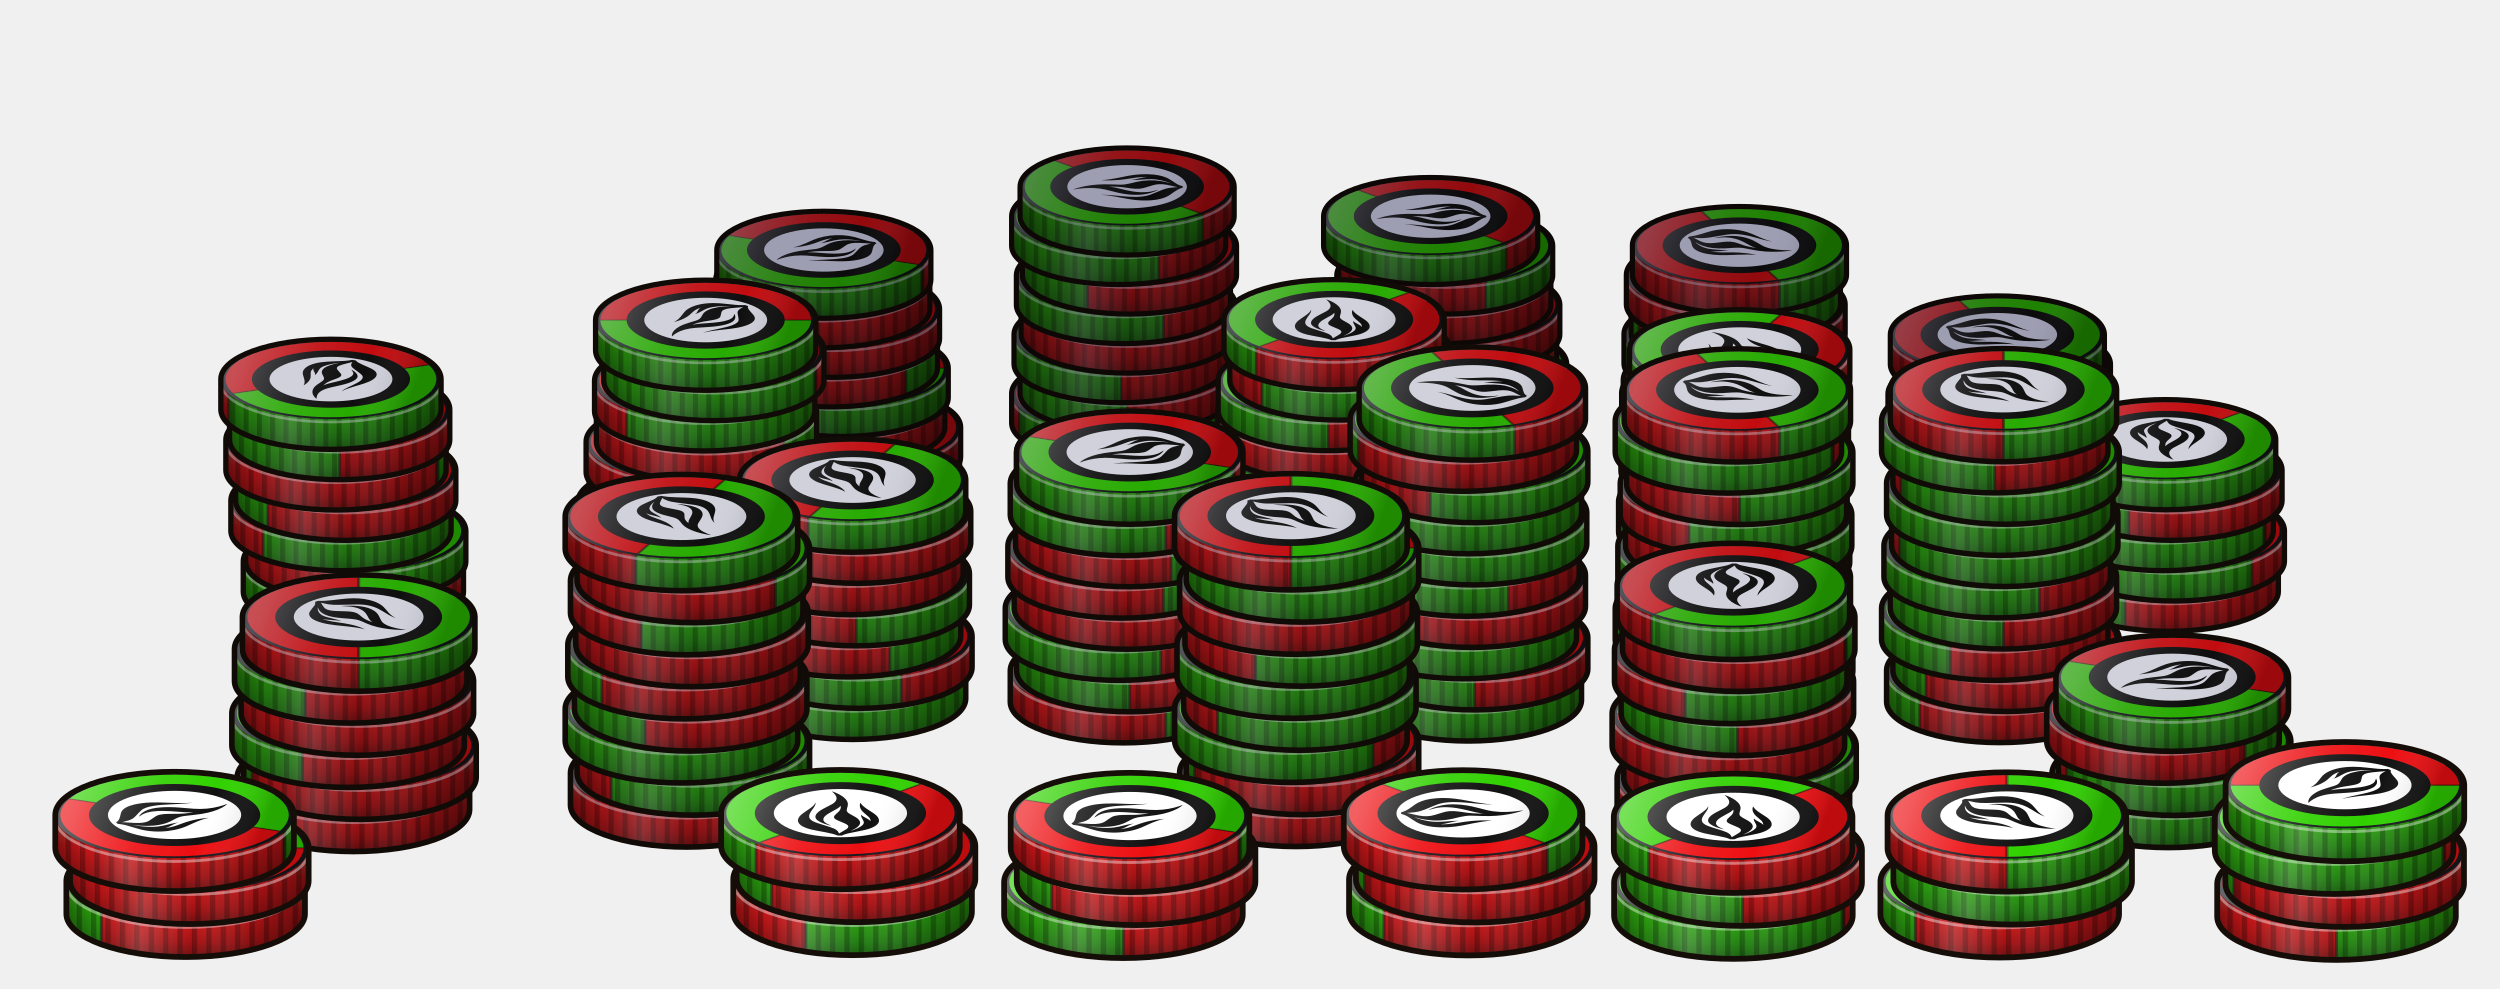
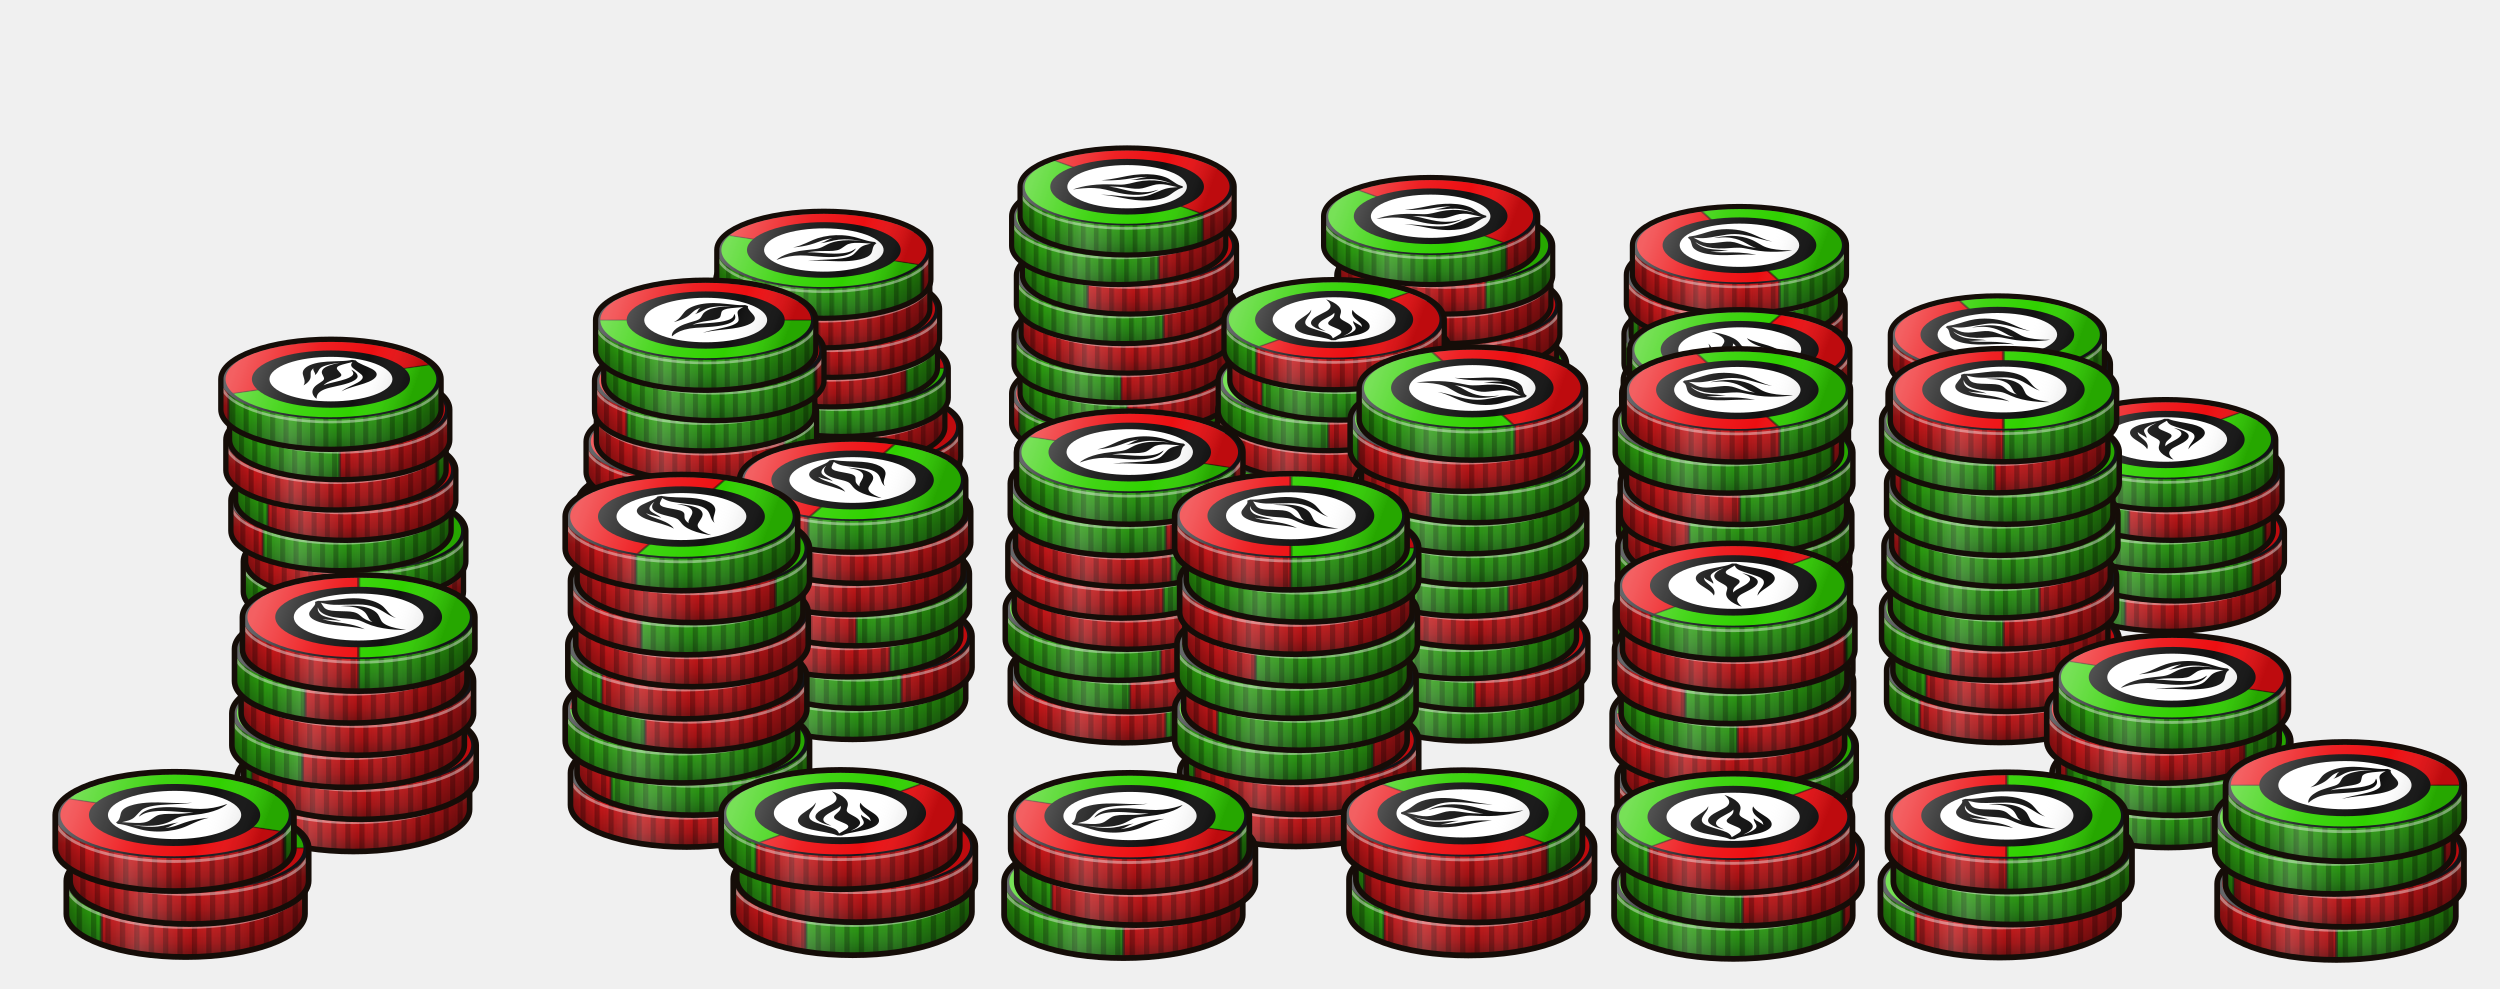
<svg xmlns="http://www.w3.org/2000/svg" xmlns:xlink="http://www.w3.org/1999/xlink" viewBox="0 0 948 375" width="948" height="375">
  <defs>
    <linearGradient id="wr" x1="0" y1="24" x2="0" y2="61" gradientUnits="userSpaceOnUse">
      <stop offset="0" stop-color="#ff6152" />
      <stop offset="0.35" stop-color="#e30f12" />
      <stop offset="0.78" stop-color="#9c0608" />
      <stop offset="1" stop-color="#5e0304" />
    </linearGradient>
    <linearGradient id="wg" x1="0" y1="24" x2="0" y2="61" gradientUnits="userSpaceOnUse">
      <stop offset="0" stop-color="#63e52c" />
      <stop offset="0.35" stop-color="#28b303" />
      <stop offset="0.78" stop-color="#1a7a09" />
      <stop offset="1" stop-color="#0f5205" />
    </linearGradient>
    <linearGradient id="curve" x1="2" y1="0" x2="118" y2="0" gradientUnits="userSpaceOnUse">
      <stop offset="0" stop-color="#000000" stop-opacity="0.45" />
      <stop offset="0.13" stop-color="#000000" stop-opacity="0.10" />
      <stop offset="0.30" stop-color="#ffffff" stop-opacity="0.18" />
      <stop offset="0.52" stop-color="#ffffff" stop-opacity="0" />
      <stop offset="0.78" stop-color="#000000" stop-opacity="0.18" />
      <stop offset="1" stop-color="#000000" stop-opacity="0.52" />
    </linearGradient>
    <linearGradient id="gloss" x1="14" y1="6" x2="100" y2="38" gradientUnits="userSpaceOnUse">
      <stop offset="0" stop-color="#ffffff" stop-opacity="0.34" />
      <stop offset="0.4" stop-color="#ffffff" stop-opacity="0.08" />
      <stop offset="0.7" stop-color="#ffffff" stop-opacity="0" />
      <stop offset="1" stop-color="#000000" stop-opacity="0.20" />
    </linearGradient>
    <pattern id="mill" width="7" height="8" patternUnits="userSpaceOnUse">
      <rect x="0" y="0" width="7" height="8" fill="#ffffff" fill-opacity="0.05" />
      <rect x="0" y="0" width="2.6" height="8" fill="#000000" fill-opacity="0.26" />
    </pattern>
    <clipPath id="wallc">
      <path d="M2,23 l0,16 a58,21 0 0 0 116,0 l0,-16 a58,21 0 0 0 -116,0 z" />
    </clipPath>
    <clipPath id="facec">
      <ellipse cx="60" cy="23" rx="58" ry="21" />
    </clipPath>
    <clipPath id="fclip">
      <circle cx="0" cy="0" r="31.5" />
    </clipPath>
    <g id="logoart">
      <path d="M 21.816,98.184 A 54,54 0 0 1 98.184,21.816 Z" fill="#30d100" />
      <path d="M 21.816,98.184 A 54,54 0 0 0 98.184,21.816 Z" fill="#ed0e11" />
      <line x1="21.8" y1="98.2" x2="98.2" y2="21.8" stroke="#0a0a0c" stroke-opacity="0.45" stroke-width="1.6" />
      <circle cx="60" cy="60" r="40.5" fill="#111111" />
      <circle cx="60" cy="60" r="31.5" fill="#ffffff" />
      <g transform="matrix(1.26,0,0,1.26,59.71459,49.63493)">
        <g clip-path="url(#fclip)">
          <g transform="matrix(0.13,0,0,0.13,-56.16,-32.76)">
            <path fill="#111111" d="m 431.48,504.54 c -5.24,-10.41 -12.36,-18.75 -21.62,-24.98 -6.91,-4.65 -14.21,-8.76 -21.56,-12.69 -12.95,-6.93 -26.54,-12.66 -38.78,-20.91 -19.24,-12.96 -31.77,-30.57 -36.56,-53.37 -3.66,-17.46 -2.13,-34.69 2.89,-51.71 4.01,-13.6 10.35,-26.15 16.95,-38.6 7.71,-14.54 15.86,-28.87 21.81,-44.28 3.39,-8.77 5.94,-17.76 7.2,-27.11 0,3.69 0.24,7.4 -0.04,11.07 -1.48,19.17 -7.44,37.4 -11.94,55.94 -3.57,14.72 -6.92,29.46 -6.53,44.78 0.46,18.05 6.14,34.08 19.02,46.86 9.15,9.09 19.11,17.38 28.83,25.89 8.46,7.41 17.32,14.37 24.28,23.36 7.48,9.66 11.24,20.77 13.22,32.63 0.32,1.93 0.63,3.86 1.02,6.22 4.22,-6.71 8.24,-12.99 12.15,-19.34 2.97,-4.81 5.94,-9.63 8.66,-14.58 8.98,-16.34 8,-31.83 -4.22,-46.28 -6.7,-7.92 -13.41,-15.82 -20.01,-23.82 -4.83,-5.86 -9.23,-12.01 -10.54,-19.77 -1.49,-8.9 0.02,-17.43 3.25,-25.74 3.45,-8.89 7.2,-17.67 10.28,-26.69 3.52,-10.29 5.13,-21.02 5.5,-31.89 0.14,-4.19 -0.28,-8.39 -0.74,-12.61 -3.91,16.79 -14.43,29.92 -23.51,43.8 -7.15,10.93 -14.4,21.79 -19.47,33.9 -3.78,9.03 -6.23,18.4 -6.71,28.2 -0.59,11.95 2.26,23.17 8.54,33.28 3.76,6.07 8.44,11.56 12.72,17.31 0.36,0.49 0.75,0.96 1.13,1.44 l -0.39,0.49 c -2.78,-2 -5.65,-3.89 -8.33,-6.02 -12.9,-10.23 -23.86,-22.09 -30.76,-37.27 -5.35,-11.77 -6.76,-24.15 -5.31,-36.9 2.41,-21.24 11.63,-39.66 23.7,-56.9 7.63,-10.9 15.43,-21.7 22.75,-32.81 7.31,-11.11 11.78,-23.44 13.48,-36.65 1.58,-12.32 0.38,-24.49 -2.45,-36.55 -2.43,-10.38 -6,-20.36 -10.24,-30.13 l 0.47,-0.43 c 3.18,3.14 6.6,6.08 9.51,9.45 16.8,19.42 27.96,41.68 33.29,66.83 3.12,14.73 3.44,29.56 1.84,44.51 -1.06,9.89 -2.25,19.82 -2.49,29.75 -0.27,11.05 3.86,21.06 9.7,30.3 5.19,8.22 10.8,16.18 15.83,24.48 7.27,12.01 11.77,25.09 13,39.09 1.06,12.19 -1.32,23.97 -5.7,35.33 -4.68,12.14 -11.42,23.07 -19.75,33.04 -0.28,0.34 -0.5,0.73 -0.98,1.42 0.58,-0.2 0.81,-0.21 0.94,-0.33 13.86,-12.66 25.56,-26.91 32.56,-44.59 4.2,-10.61 4.64,-21.64 2.92,-32.71 -1.55,-9.97 -3.84,-19.83 -5.69,-29.75 -1.3,-6.98 -1.62,-14.03 -0.96,-21.16 2.41,11.44 9.46,20.38 15.71,29.77 4.45,6.69 8.7,13.49 10.95,21.34 l 0.78,-0.11 c -0.52,-5.46 -0.86,-10.95 -1.6,-16.38 -1.57,-11.65 -6.36,-22.27 -10.97,-32.92 -5.36,-12.4 -10.87,-24.73 -14.2,-37.9 -4.6,-18.21 -6.04,-36.6 -3.4,-55.24 0.17,-1.22 0.27,-2.44 0.62,-3.65 3.31,18.57 10.98,35.38 19.91,51.69 5.97,10.9 12.18,21.66 18.06,32.61 7.08,13.2 12.26,27.14 14.41,42.02 4.35,30.04 -2.87,56.63 -24.51,78.55 -9.21,9.33 -20.5,15.79 -31.95,21.98 -9.44,5.1 -18.91,10.16 -28.11,15.67 -11.91,7.14 -21.38,16.78 -27.83,29.82 z" />
          </g>
        </g>
      </g>
    </g>
-     <filter id="dim1" color-interpolation-filters="sRGB">
-       <feComponentTransfer>
-         <feFuncR type="linear" slope="0.82" />
-         <feFuncG type="linear" slope="0.82" />
-         <feFuncB type="linear" slope="0.86" />
-       </feComponentTransfer>
-     </filter>
-     <filter id="dim2" color-interpolation-filters="sRGB">
-       <feComponentTransfer>
-         <feFuncR type="linear" slope="0.62" />
-         <feFuncG type="linear" slope="0.62" />
-         <feFuncB type="linear" slope="0.7" />
-       </feComponentTransfer>
-     </filter>
    <filter id="soft" x="-40%" y="-40%" width="180%" height="180%">
      <feGaussianBlur stdDeviation="3" />
    </filter>
    <g id="c0">
      <path d="M2,23 a58,21 0 0 1 116,0 l0,16 a58,21 0 0 1 -116,0 z" fill="url(#wr)" />
      <g clip-path="url(#wallc)">
        <rect x="2.0" y="23" width="17.0" height="38" fill="url(#wg)" />
        <line x1="19.0" y1="23" x2="19.0" y2="60.8" stroke="#0a0a0c" stroke-opacity="0.5" stroke-width="1.5" />
        <rect x="2" y="23" width="116" height="38" fill="url(#mill)" />
        <path d="M2,23 l0,16 a58,21 0 0 0 116,0 l0,-16 a58,21 0 0 0 -116,0 z" fill="url(#curve)" />
        <path d="M2,24.6 a58,21 0 0 0 116,0" fill="none" stroke="#ffffff" stroke-opacity="0.4" stroke-width="1.4" />
      </g>
      <ellipse cx="60" cy="23" rx="58" ry="21" fill="#16181d" />
      <g transform="translate(60,23) scale(1.02778,0.37216) translate(-60,-60)">
        <use href="#logoart" xlink:href="#logoart" transform="rotate(0 60 60)" />
      </g>
      <g clip-path="url(#facec)">
        <rect x="2" y="2" width="116" height="42" fill="url(#gloss)" />
      </g>
      <path d="M10.9,12.9 A56.7,20.2 0 0 1 109.1,12.9" fill="none" stroke="#ffffff" stroke-opacity="0.28" stroke-width="1.2" />
      <path d="M2,23 a58,21 0 0 1 116,0 l0,16 a58,21 0 0 1 -116,0 z" fill="none" stroke="#150d08" stroke-width="2.8" stroke-linejoin="round" />
    </g>
    <g id="c22">
      <path d="M2,23 a58,21 0 0 1 116,0 l0,16 a58,21 0 0 1 -116,0 z" fill="url(#wr)" />
      <g clip-path="url(#wallc)">
        <rect x="2.0" y="23" width="35.3" height="38" fill="url(#wg)" />
        <line x1="37.3" y1="23" x2="37.3" y2="60.8" stroke="#0a0a0c" stroke-opacity="0.5" stroke-width="1.5" />
        <rect x="2" y="23" width="116" height="38" fill="url(#mill)" />
        <path d="M2,23 l0,16 a58,21 0 0 0 116,0 l0,-16 a58,21 0 0 0 -116,0 z" fill="url(#curve)" />
        <path d="M2,24.6 a58,21 0 0 0 116,0" fill="none" stroke="#ffffff" stroke-opacity="0.4" stroke-width="1.4" />
      </g>
      <ellipse cx="60" cy="23" rx="58" ry="21" fill="#16181d" />
      <g transform="translate(60,23) scale(1.02778,0.37216) translate(-60,-60)">
        <use href="#logoart" xlink:href="#logoart" transform="rotate(-22 60 60)" />
      </g>
      <g clip-path="url(#facec)">
        <rect x="2" y="2" width="116" height="42" fill="url(#gloss)" />
      </g>
      <path d="M10.9,12.9 A56.7,20.2 0 0 1 109.1,12.9" fill="none" stroke="#ffffff" stroke-opacity="0.28" stroke-width="1.2" />
      <path d="M2,23 a58,21 0 0 1 116,0 l0,16 a58,21 0 0 1 -116,0 z" fill="none" stroke="#150d08" stroke-width="2.8" stroke-linejoin="round" />
    </g>
    <g id="c45">
      <path d="M2,23 a58,21 0 0 1 116,0 l0,16 a58,21 0 0 1 -116,0 z" fill="url(#wr)" />
      <g clip-path="url(#wallc)">
        <rect x="2.0" y="23" width="58.0" height="38" fill="url(#wg)" />
        <line x1="60.0" y1="23" x2="60.0" y2="60.8" stroke="#0a0a0c" stroke-opacity="0.5" stroke-width="1.5" />
        <rect x="2" y="23" width="116" height="38" fill="url(#mill)" />
        <path d="M2,23 l0,16 a58,21 0 0 0 116,0 l0,-16 a58,21 0 0 0 -116,0 z" fill="url(#curve)" />
        <path d="M2,24.6 a58,21 0 0 0 116,0" fill="none" stroke="#ffffff" stroke-opacity="0.4" stroke-width="1.4" />
      </g>
      <ellipse cx="60" cy="23" rx="58" ry="21" fill="#16181d" />
      <g transform="translate(60,23) scale(1.02778,0.37216) translate(-60,-60)">
        <use href="#logoart" xlink:href="#logoart" transform="rotate(-45 60 60)" />
      </g>
      <g clip-path="url(#facec)">
        <rect x="2" y="2" width="116" height="42" fill="url(#gloss)" />
      </g>
      <path d="M10.9,12.9 A56.7,20.2 0 0 1 109.1,12.9" fill="none" stroke="#ffffff" stroke-opacity="0.28" stroke-width="1.2" />
      <path d="M2,23 a58,21 0 0 1 116,0 l0,16 a58,21 0 0 1 -116,0 z" fill="none" stroke="#150d08" stroke-width="2.8" stroke-linejoin="round" />
    </g>
    <g id="c67">
      <path d="M2,23 a58,21 0 0 1 116,0 l0,16 a58,21 0 0 1 -116,0 z" fill="url(#wr)" />
      <g clip-path="url(#wallc)">
        <rect x="2.0" y="23" width="79.7" height="38" fill="url(#wg)" />
        <line x1="81.7" y1="23" x2="81.7" y2="60.8" stroke="#0a0a0c" stroke-opacity="0.5" stroke-width="1.5" />
        <rect x="2" y="23" width="116" height="38" fill="url(#mill)" />
        <path d="M2,23 l0,16 a58,21 0 0 0 116,0 l0,-16 a58,21 0 0 0 -116,0 z" fill="url(#curve)" />
        <path d="M2,24.6 a58,21 0 0 0 116,0" fill="none" stroke="#ffffff" stroke-opacity="0.4" stroke-width="1.4" />
      </g>
      <ellipse cx="60" cy="23" rx="58" ry="21" fill="#16181d" />
      <g transform="translate(60,23) scale(1.02778,0.37216) translate(-60,-60)">
        <use href="#logoart" xlink:href="#logoart" transform="rotate(-67 60 60)" />
      </g>
      <g clip-path="url(#facec)">
        <rect x="2" y="2" width="116" height="42" fill="url(#gloss)" />
      </g>
      <path d="M10.9,12.9 A56.7,20.2 0 0 1 109.1,12.9" fill="none" stroke="#ffffff" stroke-opacity="0.28" stroke-width="1.2" />
      <path d="M2,23 a58,21 0 0 1 116,0 l0,16 a58,21 0 0 1 -116,0 z" fill="none" stroke="#150d08" stroke-width="2.8" stroke-linejoin="round" />
    </g>
    <g id="c90">
      <path d="M2,23 a58,21 0 0 1 116,0 l0,16 a58,21 0 0 1 -116,0 z" fill="url(#wr)" />
      <g clip-path="url(#wallc)">
        <rect x="2.0" y="23" width="99.0" height="38" fill="url(#wg)" />
        <line x1="101.0" y1="23" x2="101.0" y2="60.8" stroke="#0a0a0c" stroke-opacity="0.5" stroke-width="1.5" />
        <rect x="2" y="23" width="116" height="38" fill="url(#mill)" />
        <path d="M2,23 l0,16 a58,21 0 0 0 116,0 l0,-16 a58,21 0 0 0 -116,0 z" fill="url(#curve)" />
        <path d="M2,24.6 a58,21 0 0 0 116,0" fill="none" stroke="#ffffff" stroke-opacity="0.4" stroke-width="1.4" />
      </g>
      <ellipse cx="60" cy="23" rx="58" ry="21" fill="#16181d" />
      <g transform="translate(60,23) scale(1.02778,0.37216) translate(-60,-60)">
        <use href="#logoart" xlink:href="#logoart" transform="rotate(-90 60 60)" />
      </g>
      <g clip-path="url(#facec)">
        <rect x="2" y="2" width="116" height="42" fill="url(#gloss)" />
      </g>
      <path d="M10.9,12.9 A56.7,20.2 0 0 1 109.1,12.9" fill="none" stroke="#ffffff" stroke-opacity="0.28" stroke-width="1.2" />
      <path d="M2,23 a58,21 0 0 1 116,0 l0,16 a58,21 0 0 1 -116,0 z" fill="none" stroke="#150d08" stroke-width="2.8" stroke-linejoin="round" />
    </g>
    <g id="c112">
      <path d="M2,23 a58,21 0 0 1 116,0 l0,16 a58,21 0 0 1 -116,0 z" fill="url(#wr)" />
      <g clip-path="url(#wallc)">
        <rect x="2.0" y="23" width="111.4" height="38" fill="url(#wg)" />
        <line x1="113.4" y1="23" x2="113.4" y2="60.8" stroke="#0a0a0c" stroke-opacity="0.5" stroke-width="1.5" />
        <rect x="2" y="23" width="116" height="38" fill="url(#mill)" />
        <path d="M2,23 l0,16 a58,21 0 0 0 116,0 l0,-16 a58,21 0 0 0 -116,0 z" fill="url(#curve)" />
        <path d="M2,24.6 a58,21 0 0 0 116,0" fill="none" stroke="#ffffff" stroke-opacity="0.4" stroke-width="1.4" />
      </g>
      <ellipse cx="60" cy="23" rx="58" ry="21" fill="#16181d" />
      <g transform="translate(60,23) scale(1.02778,0.37216) translate(-60,-60)">
        <use href="#logoart" xlink:href="#logoart" transform="rotate(-112 60 60)" />
      </g>
      <g clip-path="url(#facec)">
        <rect x="2" y="2" width="116" height="42" fill="url(#gloss)" />
      </g>
      <path d="M10.9,12.9 A56.7,20.2 0 0 1 109.1,12.9" fill="none" stroke="#ffffff" stroke-opacity="0.28" stroke-width="1.2" />
      <path d="M2,23 a58,21 0 0 1 116,0 l0,16 a58,21 0 0 1 -116,0 z" fill="none" stroke="#150d08" stroke-width="2.8" stroke-linejoin="round" />
    </g>
    <g id="c135">
      <path d="M2,23 a58,21 0 0 1 116,0 l0,16 a58,21 0 0 1 -116,0 z" fill="url(#wr)" />
      <g clip-path="url(#wallc)">
        <rect x="2.0" y="23" width="116.0" height="38" fill="url(#wg)" />
        <rect x="2" y="23" width="116" height="38" fill="url(#mill)" />
        <path d="M2,23 l0,16 a58,21 0 0 0 116,0 l0,-16 a58,21 0 0 0 -116,0 z" fill="url(#curve)" />
        <path d="M2,24.6 a58,21 0 0 0 116,0" fill="none" stroke="#ffffff" stroke-opacity="0.4" stroke-width="1.4" />
      </g>
      <ellipse cx="60" cy="23" rx="58" ry="21" fill="#16181d" />
      <g transform="translate(60,23) scale(1.02778,0.37216) translate(-60,-60)">
        <use href="#logoart" xlink:href="#logoart" transform="rotate(-135 60 60)" />
      </g>
      <g clip-path="url(#facec)">
        <rect x="2" y="2" width="116" height="42" fill="url(#gloss)" />
      </g>
      <path d="M10.9,12.9 A56.7,20.2 0 0 1 109.1,12.9" fill="none" stroke="#ffffff" stroke-opacity="0.28" stroke-width="1.2" />
      <path d="M2,23 a58,21 0 0 1 116,0 l0,16 a58,21 0 0 1 -116,0 z" fill="none" stroke="#150d08" stroke-width="2.8" stroke-linejoin="round" />
    </g>
    <g id="c157">
      <path d="M2,23 a58,21 0 0 1 116,0 l0,16 a58,21 0 0 1 -116,0 z" fill="url(#wr)" />
      <g clip-path="url(#wallc)">
        <rect x="6.2" y="23" width="111.8" height="38" fill="url(#wg)" />
        <line x1="6.2" y1="23" x2="6.2" y2="60.8" stroke="#0a0a0c" stroke-opacity="0.5" stroke-width="1.5" />
        <rect x="2" y="23" width="116" height="38" fill="url(#mill)" />
        <path d="M2,23 l0,16 a58,21 0 0 0 116,0 l0,-16 a58,21 0 0 0 -116,0 z" fill="url(#curve)" />
        <path d="M2,24.6 a58,21 0 0 0 116,0" fill="none" stroke="#ffffff" stroke-opacity="0.4" stroke-width="1.4" />
      </g>
      <ellipse cx="60" cy="23" rx="58" ry="21" fill="#16181d" />
      <g transform="translate(60,23) scale(1.02778,0.37216) translate(-60,-60)">
        <use href="#logoart" xlink:href="#logoart" transform="rotate(-157 60 60)" />
      </g>
      <g clip-path="url(#facec)">
        <rect x="2" y="2" width="116" height="42" fill="url(#gloss)" />
      </g>
      <path d="M10.9,12.9 A56.7,20.2 0 0 1 109.1,12.9" fill="none" stroke="#ffffff" stroke-opacity="0.28" stroke-width="1.2" />
      <path d="M2,23 a58,21 0 0 1 116,0 l0,16 a58,21 0 0 1 -116,0 z" fill="none" stroke="#150d08" stroke-width="2.8" stroke-linejoin="round" />
    </g>
    <g id="c180">
      <path d="M2,23 a58,21 0 0 1 116,0 l0,16 a58,21 0 0 1 -116,0 z" fill="url(#wr)" />
      <g clip-path="url(#wallc)">
        <rect x="19.0" y="23" width="99.0" height="38" fill="url(#wg)" />
        <line x1="19.0" y1="23" x2="19.0" y2="60.8" stroke="#0a0a0c" stroke-opacity="0.5" stroke-width="1.5" />
        <rect x="2" y="23" width="116" height="38" fill="url(#mill)" />
        <path d="M2,23 l0,16 a58,21 0 0 0 116,0 l0,-16 a58,21 0 0 0 -116,0 z" fill="url(#curve)" />
        <path d="M2,24.6 a58,21 0 0 0 116,0" fill="none" stroke="#ffffff" stroke-opacity="0.4" stroke-width="1.4" />
      </g>
      <ellipse cx="60" cy="23" rx="58" ry="21" fill="#16181d" />
      <g transform="translate(60,23) scale(1.02778,0.37216) translate(-60,-60)">
        <use href="#logoart" xlink:href="#logoart" transform="rotate(-180 60 60)" />
      </g>
      <g clip-path="url(#facec)">
        <rect x="2" y="2" width="116" height="42" fill="url(#gloss)" />
      </g>
      <path d="M10.9,12.9 A56.7,20.2 0 0 1 109.1,12.9" fill="none" stroke="#ffffff" stroke-opacity="0.28" stroke-width="1.2" />
      <path d="M2,23 a58,21 0 0 1 116,0 l0,16 a58,21 0 0 1 -116,0 z" fill="none" stroke="#150d08" stroke-width="2.8" stroke-linejoin="round" />
    </g>
    <g id="c202">
      <path d="M2,23 a58,21 0 0 1 116,0 l0,16 a58,21 0 0 1 -116,0 z" fill="url(#wr)" />
      <g clip-path="url(#wallc)">
        <rect x="37.3" y="23" width="80.7" height="38" fill="url(#wg)" />
        <line x1="37.3" y1="23" x2="37.3" y2="60.8" stroke="#0a0a0c" stroke-opacity="0.5" stroke-width="1.5" />
        <rect x="2" y="23" width="116" height="38" fill="url(#mill)" />
        <path d="M2,23 l0,16 a58,21 0 0 0 116,0 l0,-16 a58,21 0 0 0 -116,0 z" fill="url(#curve)" />
        <path d="M2,24.6 a58,21 0 0 0 116,0" fill="none" stroke="#ffffff" stroke-opacity="0.4" stroke-width="1.4" />
      </g>
      <ellipse cx="60" cy="23" rx="58" ry="21" fill="#16181d" />
      <g transform="translate(60,23) scale(1.02778,0.37216) translate(-60,-60)">
        <use href="#logoart" xlink:href="#logoart" transform="rotate(-202 60 60)" />
      </g>
      <g clip-path="url(#facec)">
        <rect x="2" y="2" width="116" height="42" fill="url(#gloss)" />
      </g>
      <path d="M10.9,12.9 A56.7,20.2 0 0 1 109.1,12.9" fill="none" stroke="#ffffff" stroke-opacity="0.28" stroke-width="1.2" />
      <path d="M2,23 a58,21 0 0 1 116,0 l0,16 a58,21 0 0 1 -116,0 z" fill="none" stroke="#150d08" stroke-width="2.8" stroke-linejoin="round" />
    </g>
    <g id="c225">
      <path d="M2,23 a58,21 0 0 1 116,0 l0,16 a58,21 0 0 1 -116,0 z" fill="url(#wr)" />
      <g clip-path="url(#wallc)">
        <rect x="60.0" y="23" width="58.0" height="38" fill="url(#wg)" />
        <line x1="60.0" y1="23" x2="60.0" y2="60.8" stroke="#0a0a0c" stroke-opacity="0.5" stroke-width="1.5" />
        <rect x="2" y="23" width="116" height="38" fill="url(#mill)" />
        <path d="M2,23 l0,16 a58,21 0 0 0 116,0 l0,-16 a58,21 0 0 0 -116,0 z" fill="url(#curve)" />
        <path d="M2,24.6 a58,21 0 0 0 116,0" fill="none" stroke="#ffffff" stroke-opacity="0.4" stroke-width="1.4" />
      </g>
      <ellipse cx="60" cy="23" rx="58" ry="21" fill="#16181d" />
      <g transform="translate(60,23) scale(1.02778,0.37216) translate(-60,-60)">
        <use href="#logoart" xlink:href="#logoart" transform="rotate(-225 60 60)" />
      </g>
      <g clip-path="url(#facec)">
        <rect x="2" y="2" width="116" height="42" fill="url(#gloss)" />
      </g>
      <path d="M10.9,12.9 A56.7,20.2 0 0 1 109.1,12.9" fill="none" stroke="#ffffff" stroke-opacity="0.28" stroke-width="1.2" />
      <path d="M2,23 a58,21 0 0 1 116,0 l0,16 a58,21 0 0 1 -116,0 z" fill="none" stroke="#150d08" stroke-width="2.8" stroke-linejoin="round" />
    </g>
    <g id="c247">
      <path d="M2,23 a58,21 0 0 1 116,0 l0,16 a58,21 0 0 1 -116,0 z" fill="url(#wr)" />
      <g clip-path="url(#wallc)">
        <rect x="81.7" y="23" width="36.3" height="38" fill="url(#wg)" />
        <line x1="81.7" y1="23" x2="81.7" y2="60.8" stroke="#0a0a0c" stroke-opacity="0.5" stroke-width="1.5" />
        <rect x="2" y="23" width="116" height="38" fill="url(#mill)" />
        <path d="M2,23 l0,16 a58,21 0 0 0 116,0 l0,-16 a58,21 0 0 0 -116,0 z" fill="url(#curve)" />
        <path d="M2,24.6 a58,21 0 0 0 116,0" fill="none" stroke="#ffffff" stroke-opacity="0.4" stroke-width="1.4" />
      </g>
      <ellipse cx="60" cy="23" rx="58" ry="21" fill="#16181d" />
      <g transform="translate(60,23) scale(1.02778,0.37216) translate(-60,-60)">
        <use href="#logoart" xlink:href="#logoart" transform="rotate(-247 60 60)" />
      </g>
      <g clip-path="url(#facec)">
        <rect x="2" y="2" width="116" height="42" fill="url(#gloss)" />
      </g>
      <path d="M10.9,12.9 A56.7,20.2 0 0 1 109.1,12.9" fill="none" stroke="#ffffff" stroke-opacity="0.28" stroke-width="1.2" />
      <path d="M2,23 a58,21 0 0 1 116,0 l0,16 a58,21 0 0 1 -116,0 z" fill="none" stroke="#150d08" stroke-width="2.8" stroke-linejoin="round" />
    </g>
    <g id="c270">
      <path d="M2,23 a58,21 0 0 1 116,0 l0,16 a58,21 0 0 1 -116,0 z" fill="url(#wr)" />
      <g clip-path="url(#wallc)">
        <rect x="101.0" y="23" width="17.0" height="38" fill="url(#wg)" />
        <line x1="101.0" y1="23" x2="101.0" y2="60.8" stroke="#0a0a0c" stroke-opacity="0.5" stroke-width="1.5" />
        <rect x="2" y="23" width="116" height="38" fill="url(#mill)" />
        <path d="M2,23 l0,16 a58,21 0 0 0 116,0 l0,-16 a58,21 0 0 0 -116,0 z" fill="url(#curve)" />
        <path d="M2,24.6 a58,21 0 0 0 116,0" fill="none" stroke="#ffffff" stroke-opacity="0.4" stroke-width="1.4" />
      </g>
      <ellipse cx="60" cy="23" rx="58" ry="21" fill="#16181d" />
      <g transform="translate(60,23) scale(1.02778,0.37216) translate(-60,-60)">
        <use href="#logoart" xlink:href="#logoart" transform="rotate(-270 60 60)" />
      </g>
      <g clip-path="url(#facec)">
        <rect x="2" y="2" width="116" height="42" fill="url(#gloss)" />
      </g>
      <path d="M10.9,12.9 A56.7,20.2 0 0 1 109.1,12.9" fill="none" stroke="#ffffff" stroke-opacity="0.28" stroke-width="1.2" />
      <path d="M2,23 a58,21 0 0 1 116,0 l0,16 a58,21 0 0 1 -116,0 z" fill="none" stroke="#150d08" stroke-width="2.8" stroke-linejoin="round" />
    </g>
    <g id="c292">
      <path d="M2,23 a58,21 0 0 1 116,0 l0,16 a58,21 0 0 1 -116,0 z" fill="url(#wr)" />
      <g clip-path="url(#wallc)">
        <rect x="113.4" y="23" width="4.6" height="38" fill="url(#wg)" />
        <line x1="113.4" y1="23" x2="113.4" y2="60.8" stroke="#0a0a0c" stroke-opacity="0.5" stroke-width="1.5" />
        <rect x="2" y="23" width="116" height="38" fill="url(#mill)" />
        <path d="M2,23 l0,16 a58,21 0 0 0 116,0 l0,-16 a58,21 0 0 0 -116,0 z" fill="url(#curve)" />
        <path d="M2,24.6 a58,21 0 0 0 116,0" fill="none" stroke="#ffffff" stroke-opacity="0.4" stroke-width="1.4" />
      </g>
      <ellipse cx="60" cy="23" rx="58" ry="21" fill="#16181d" />
      <g transform="translate(60,23) scale(1.02778,0.37216) translate(-60,-60)">
        <use href="#logoart" xlink:href="#logoart" transform="rotate(-292 60 60)" />
      </g>
      <g clip-path="url(#facec)">
        <rect x="2" y="2" width="116" height="42" fill="url(#gloss)" />
      </g>
      <path d="M10.9,12.9 A56.7,20.2 0 0 1 109.1,12.9" fill="none" stroke="#ffffff" stroke-opacity="0.28" stroke-width="1.2" />
      <path d="M2,23 a58,21 0 0 1 116,0 l0,16 a58,21 0 0 1 -116,0 z" fill="none" stroke="#150d08" stroke-width="2.8" stroke-linejoin="round" />
    </g>
    <g id="c315">
      <path d="M2,23 a58,21 0 0 1 116,0 l0,16 a58,21 0 0 1 -116,0 z" fill="url(#wr)" />
      <g clip-path="url(#wallc)">
        <rect x="2" y="23" width="116" height="38" fill="url(#mill)" />
        <path d="M2,23 l0,16 a58,21 0 0 0 116,0 l0,-16 a58,21 0 0 0 -116,0 z" fill="url(#curve)" />
        <path d="M2,24.6 a58,21 0 0 0 116,0" fill="none" stroke="#ffffff" stroke-opacity="0.4" stroke-width="1.4" />
      </g>
      <ellipse cx="60" cy="23" rx="58" ry="21" fill="#16181d" />
      <g transform="translate(60,23) scale(1.02778,0.37216) translate(-60,-60)">
        <use href="#logoart" xlink:href="#logoart" transform="rotate(-315 60 60)" />
      </g>
      <g clip-path="url(#facec)">
        <rect x="2" y="2" width="116" height="42" fill="url(#gloss)" />
      </g>
      <path d="M10.9,12.9 A56.7,20.2 0 0 1 109.1,12.9" fill="none" stroke="#ffffff" stroke-opacity="0.28" stroke-width="1.2" />
      <path d="M2,23 a58,21 0 0 1 116,0 l0,16 a58,21 0 0 1 -116,0 z" fill="none" stroke="#150d08" stroke-width="2.8" stroke-linejoin="round" />
    </g>
    <g id="c337">
      <path d="M2,23 a58,21 0 0 1 116,0 l0,16 a58,21 0 0 1 -116,0 z" fill="url(#wr)" />
      <g clip-path="url(#wallc)">
        <rect x="2.0" y="23" width="4.2" height="38" fill="url(#wg)" />
        <line x1="6.2" y1="23" x2="6.2" y2="60.8" stroke="#0a0a0c" stroke-opacity="0.5" stroke-width="1.5" />
        <rect x="2" y="23" width="116" height="38" fill="url(#mill)" />
        <path d="M2,23 l0,16 a58,21 0 0 0 116,0 l0,-16 a58,21 0 0 0 -116,0 z" fill="url(#curve)" />
        <path d="M2,24.6 a58,21 0 0 0 116,0" fill="none" stroke="#ffffff" stroke-opacity="0.4" stroke-width="1.4" />
      </g>
      <ellipse cx="60" cy="23" rx="58" ry="21" fill="#16181d" />
      <g transform="translate(60,23) scale(1.02778,0.37216) translate(-60,-60)">
        <use href="#logoart" xlink:href="#logoart" transform="rotate(-337 60 60)" />
      </g>
      <g clip-path="url(#facec)">
        <rect x="2" y="2" width="116" height="42" fill="url(#gloss)" />
      </g>
      <path d="M10.9,12.9 A56.7,20.2 0 0 1 109.1,12.9" fill="none" stroke="#ffffff" stroke-opacity="0.28" stroke-width="1.2" />
      <path d="M2,23 a58,21 0 0 1 116,0 l0,16 a58,21 0 0 1 -116,0 z" fill="none" stroke="#150d08" stroke-width="2.8" stroke-linejoin="round" />
    </g>
  </defs>
-   <g filter="url(#dim2)">
+   <g>
    <use href="#c225" xlink:href="#c225" transform="translate(281.3 157.1) scale(0.70)" />
    <use href="#c67" xlink:href="#c67" transform="translate(281.7 145.9) scale(0.70)" />
    <use href="#c67" xlink:href="#c67" transform="translate(275.7 134.7) scale(0.70)" />
    <use href="#c135" xlink:href="#c135" transform="translate(277.0 123.5) scale(0.70)" />
    <use href="#c270" xlink:href="#c270" transform="translate(272.9 112.3) scale(0.70)" />
    <use href="#c0" xlink:href="#c0" transform="translate(273.7 101.1) scale(0.70)" />
    <use href="#c337" xlink:href="#c337" transform="translate(270.0 89.9) scale(0.70)" />
    <use href="#c112" xlink:href="#c112" transform="translate(270.4 78.7) scale(0.70)" />
    <use href="#c337" xlink:href="#c337" transform="translate(384.0 155.5) scale(0.70)" />
    <use href="#c135" xlink:href="#c135" transform="translate(386.3 144.3) scale(0.70)" />
    <use href="#c157" xlink:href="#c157" transform="translate(382.2 133.1) scale(0.70)" />
    <use href="#c45" xlink:href="#c45" transform="translate(385.4 121.9) scale(0.70)" />
    <use href="#c45" xlink:href="#c45" transform="translate(383.1 110.7) scale(0.70)" />
    <use href="#c315" xlink:href="#c315" transform="translate(385.8 99.5) scale(0.70)" />
    <use href="#c67" xlink:href="#c67" transform="translate(384.0 88.3) scale(0.70)" />
    <use href="#c22" xlink:href="#c22" transform="translate(386.3 77.1) scale(0.70)" />
    <use href="#c67" xlink:href="#c67" transform="translate(382.2 65.9) scale(0.70)" />
    <use href="#c90" xlink:href="#c90" transform="translate(385.4 54.7) scale(0.70)" />
    <use href="#c292" xlink:href="#c292" transform="translate(514.8 155.5) scale(0.70)" />
    <use href="#c315" xlink:href="#c315" transform="translate(515.6 144.3) scale(0.70)" />
    <use href="#c45" xlink:href="#c45" transform="translate(509.9 133.1) scale(0.70)" />
    <use href="#c225" xlink:href="#c225" transform="translate(511.5 121.9) scale(0.70)" />
    <use href="#c22" xlink:href="#c22" transform="translate(507.7 110.7) scale(0.70)" />
    <use href="#c45" xlink:href="#c45" transform="translate(508.9 99.5) scale(0.70)" />
    <use href="#c337" xlink:href="#c337" transform="translate(505.5 88.3) scale(0.70)" />
    <use href="#c247" xlink:href="#c247" transform="translate(506.2 77.1) scale(0.70)" />
    <use href="#c90" xlink:href="#c90" transform="translate(500.5 65.9) scale(0.70)" />
    <use href="#c22" xlink:href="#c22" transform="translate(615.3 155.3) scale(0.70)" />
    <use href="#c315" xlink:href="#c315" transform="translate(617.6 144.1) scale(0.70)" />
    <use href="#c112" xlink:href="#c112" transform="translate(613.5 132.9) scale(0.70)" />
    <use href="#c90" xlink:href="#c90" transform="translate(616.7 121.7) scale(0.70)" />
    <use href="#c0" xlink:href="#c0" transform="translate(614.4 110.5) scale(0.70)" />
    <use href="#c337" xlink:href="#c337" transform="translate(617.1 99.3) scale(0.70)" />
    <use href="#c202" xlink:href="#c202" transform="translate(615.3 88.1) scale(0.70)" />
    <use href="#c247" xlink:href="#c247" transform="translate(617.6 76.9) scale(0.70)" />
    <use href="#c135" xlink:href="#c135" transform="translate(716.3 155.6) scale(0.70)" />
    <use href="#c112" xlink:href="#c112" transform="translate(718.6 144.4) scale(0.70)" />
    <use href="#c292" xlink:href="#c292" transform="translate(714.5 133.2) scale(0.70)" />
    <use href="#c337" xlink:href="#c337" transform="translate(717.7 122.0) scale(0.70)" />
    <use href="#c247" xlink:href="#c247" transform="translate(715.4 110.8) scale(0.70)" />
  </g>
-   <g filter="url(#dim1)">
+   <g>
    <use href="#c0" xlink:href="#c0" transform="translate(90.8 196.3) scale(0.72)" />
    <use href="#c225" xlink:href="#c225" transform="translate(91.7 184.8) scale(0.72)" />
    <use href="#c180" xlink:href="#c180" transform="translate(86.1 173.2) scale(0.72)" />
    <use href="#c0" xlink:href="#c0" transform="translate(87.9 161.7) scale(0.72)" />
    <use href="#c292" xlink:href="#c292" transform="translate(84.2 150.2) scale(0.72)" />
    <use href="#c45" xlink:href="#c45" transform="translate(85.6 138.7) scale(0.72)" />
    <use href="#c157" xlink:href="#c157" transform="translate(82.3 127.2) scale(0.72)" />
    <use href="#c315" xlink:href="#c315" transform="translate(217.2 197.0) scale(0.72)" />
    <use href="#c270" xlink:href="#c270" transform="translate(220.7 185.4) scale(0.72)" />
    <use href="#c157" xlink:href="#c157" transform="translate(217.6 173.9) scale(0.72)" />
    <use href="#c270" xlink:href="#c270" transform="translate(222.0 162.4) scale(0.72)" />
    <use href="#c247" xlink:href="#c247" transform="translate(220.8 150.9) scale(0.72)" />
    <use href="#c270" xlink:href="#c270" transform="translate(224.7 139.4) scale(0.72)" />
    <use href="#c180" xlink:href="#c180" transform="translate(224.0 127.8) scale(0.72)" />
    <use href="#c112" xlink:href="#c112" transform="translate(227.5 116.3) scale(0.72)" />
    <use href="#c135" xlink:href="#c135" transform="translate(224.4 104.8) scale(0.72)" />
    <use href="#c90" xlink:href="#c90" transform="translate(448.2 196.8) scale(0.72)" />
    <use href="#c225" xlink:href="#c225" transform="translate(452.6 185.3) scale(0.72)" />
    <use href="#c270" xlink:href="#c270" transform="translate(450.4 173.7) scale(0.72)" />
    <use href="#c292" xlink:href="#c292" transform="translate(455.8 162.2) scale(0.72)" />
    <use href="#c45" xlink:href="#c45" transform="translate(455.5 150.7) scale(0.72)" />
    <use href="#c270" xlink:href="#c270" transform="translate(460.3 139.2) scale(0.72)" />
    <use href="#c45" xlink:href="#c45" transform="translate(460.5 127.7) scale(0.72)" />
    <use href="#c180" xlink:href="#c180" transform="translate(464.9 116.1) scale(0.72)" />
    <use href="#c0" xlink:href="#c0" transform="translate(462.7 104.6) scale(0.72)" />
    <use href="#c112" xlink:href="#c112" transform="translate(614.1 196.6) scale(0.72)" />
    <use href="#c247" xlink:href="#c247" transform="translate(616.5 185.1) scale(0.72)" />
    <use href="#c135" xlink:href="#c135" transform="translate(612.3 173.6) scale(0.72)" />
    <use href="#c315" xlink:href="#c315" transform="translate(615.5 162.0) scale(0.72)" />
    <use href="#c202" xlink:href="#c202" transform="translate(613.2 150.5) scale(0.72)" />
    <use href="#c90" xlink:href="#c90" transform="translate(616.0 139.0) scale(0.72)" />
    <use href="#c315" xlink:href="#c315" transform="translate(614.1 127.5) scale(0.72)" />
    <use href="#c22" xlink:href="#c22" transform="translate(616.5 116.0) scale(0.72)" />
    <use href="#c22" xlink:href="#c22" transform="translate(779.0 196.2) scale(0.72)" />
    <use href="#c90" xlink:href="#c90" transform="translate(781.3 184.7) scale(0.72)" />
    <use href="#c112" xlink:href="#c112" transform="translate(777.1 173.2) scale(0.72)" />
    <use href="#c22" xlink:href="#c22" transform="translate(780.4 161.7) scale(0.72)" />
    <use href="#c180" xlink:href="#c180" transform="translate(778.0 150.1) scale(0.72)" />
  </g>
-   <g filter="url(#dim1)">
+   <g>
    <use href="#c180" xlink:href="#c180" transform="translate(278.9 236.0) scale(0.74)" />
    <use href="#c67" xlink:href="#c67" transform="translate(281.3 224.2) scale(0.74)" />
    <use href="#c247" xlink:href="#c247" transform="translate(277.0 212.3) scale(0.74)" />
    <use href="#c225" xlink:href="#c225" transform="translate(280.3 200.5) scale(0.74)" />
    <use href="#c315" xlink:href="#c315" transform="translate(277.9 188.7) scale(0.74)" />
    <use href="#c337" xlink:href="#c337" transform="translate(280.8 176.8) scale(0.74)" />
    <use href="#c202" xlink:href="#c202" transform="translate(278.9 165.0) scale(0.74)" />
    <use href="#c247" xlink:href="#c247" transform="translate(381.6 237.3) scale(0.74)" />
    <use href="#c45" xlink:href="#c45" transform="translate(384.0 225.5) scale(0.74)" />
    <use href="#c67" xlink:href="#c67" transform="translate(379.7 213.6) scale(0.74)" />
    <use href="#c292" xlink:href="#c292" transform="translate(383.1 201.8) scale(0.74)" />
    <use href="#c247" xlink:href="#c247" transform="translate(380.7 190.0) scale(0.74)" />
    <use href="#c247" xlink:href="#c247" transform="translate(383.6 178.1) scale(0.74)" />
    <use href="#c67" xlink:href="#c67" transform="translate(381.6 166.3) scale(0.74)" />
    <use href="#c112" xlink:href="#c112" transform="translate(384.0 154.4) scale(0.74)" />
    <use href="#c157" xlink:href="#c157" transform="translate(512.4 236.6) scale(0.74)" />
    <use href="#c45" xlink:href="#c45" transform="translate(514.8 224.8) scale(0.74)" />
    <use href="#c180" xlink:href="#c180" transform="translate(510.5 213.0) scale(0.74)" />
    <use href="#c337" xlink:href="#c337" transform="translate(513.9 201.1) scale(0.74)" />
    <use href="#c67" xlink:href="#c67" transform="translate(511.5 189.3) scale(0.74)" />
    <use href="#c135" xlink:href="#c135" transform="translate(514.4 177.4) scale(0.74)" />
    <use href="#c180" xlink:href="#c180" transform="translate(512.4 165.6) scale(0.74)" />
    <use href="#c202" xlink:href="#c202" transform="translate(514.8 153.8) scale(0.74)" />
    <use href="#c337" xlink:href="#c337" transform="translate(510.5 141.9) scale(0.74)" />
    <use href="#c67" xlink:href="#c67" transform="translate(513.9 130.1) scale(0.74)" />
    <use href="#c202" xlink:href="#c202" transform="translate(612.9 237.3) scale(0.74)" />
    <use href="#c202" xlink:href="#c202" transform="translate(615.3 225.5) scale(0.74)" />
    <use href="#c67" xlink:href="#c67" transform="translate(611.0 213.7) scale(0.74)" />
    <use href="#c180" xlink:href="#c180" transform="translate(614.4 201.8) scale(0.74)" />
    <use href="#c90" xlink:href="#c90" transform="translate(612.0 190.0) scale(0.74)" />
    <use href="#c247" xlink:href="#c247" transform="translate(614.9 178.1) scale(0.74)" />
    <use href="#c202" xlink:href="#c202" transform="translate(612.9 166.3) scale(0.74)" />
    <use href="#c225" xlink:href="#c225" transform="translate(615.3 154.5) scale(0.74)" />
    <use href="#c112" xlink:href="#c112" transform="translate(611.0 142.6) scale(0.74)" />
    <use href="#c247" xlink:href="#c247" transform="translate(614.4 130.8) scale(0.74)" />
    <use href="#c0" xlink:href="#c0" transform="translate(713.9 237.2) scale(0.74)" />
    <use href="#c0" xlink:href="#c0" transform="translate(716.3 225.4) scale(0.74)" />
    <use href="#c22" xlink:href="#c22" transform="translate(712.0 213.6) scale(0.74)" />
    <use href="#c45" xlink:href="#c45" transform="translate(715.3 201.7) scale(0.74)" />
    <use href="#c67" xlink:href="#c67" transform="translate(712.9 189.9) scale(0.74)" />
    <use href="#c157" xlink:href="#c157" transform="translate(715.8 178.0) scale(0.74)" />
    <use href="#c135" xlink:href="#c135" transform="translate(713.9 166.2) scale(0.74)" />
    <use href="#c157" xlink:href="#c157" transform="translate(716.3 154.4) scale(0.74)" />
    <use href="#c45" xlink:href="#c45" transform="translate(712.0 142.5) scale(0.74)" />
    <use href="#c225" xlink:href="#c225" transform="translate(715.3 130.7) scale(0.74)" />
  </g>
-   <g filter="url(#dim1)">
+   <g>
    <use href="#c337" xlink:href="#c337" transform="translate(88.4 277.3) scale(0.76)" />
    <use href="#c337" xlink:href="#c337" transform="translate(90.9 265.1) scale(0.76)" />
    <use href="#c22" xlink:href="#c22" transform="translate(86.4 253.0) scale(0.76)" />
    <use href="#c315" xlink:href="#c315" transform="translate(89.9 240.8) scale(0.76)" />
    <use href="#c22" xlink:href="#c22" transform="translate(87.4 228.6) scale(0.76)" />
    <use href="#c225" xlink:href="#c225" transform="translate(90.4 216.5) scale(0.76)" />
    <use href="#c315" xlink:href="#c315" transform="translate(214.8 275.6) scale(0.76)" />
    <use href="#c180" xlink:href="#c180" transform="translate(217.3 263.5) scale(0.76)" />
    <use href="#c135" xlink:href="#c135" transform="translate(212.8 251.3) scale(0.76)" />
    <use href="#c22" xlink:href="#c22" transform="translate(216.3 239.2) scale(0.76)" />
    <use href="#c0" xlink:href="#c0" transform="translate(213.8 227.0) scale(0.76)" />
    <use href="#c315" xlink:href="#c315" transform="translate(216.8 214.8) scale(0.76)" />
    <use href="#c202" xlink:href="#c202" transform="translate(214.8 202.7) scale(0.76)" />
    <use href="#c270" xlink:href="#c270" transform="translate(217.3 190.5) scale(0.76)" />
    <use href="#c202" xlink:href="#c202" transform="translate(212.8 178.4) scale(0.76)" />
    <use href="#c292" xlink:href="#c292" transform="translate(445.8 275.4) scale(0.76)" />
    <use href="#c337" xlink:href="#c337" transform="translate(448.3 263.3) scale(0.76)" />
    <use href="#c90" xlink:href="#c90" transform="translate(443.9 251.1) scale(0.76)" />
    <use href="#c180" xlink:href="#c180" transform="translate(447.3 238.9) scale(0.76)" />
    <use href="#c135" xlink:href="#c135" transform="translate(444.8 226.8) scale(0.76)" />
    <use href="#c202" xlink:href="#c202" transform="translate(447.8 214.6) scale(0.76)" />
    <use href="#c315" xlink:href="#c315" transform="translate(445.8 202.5) scale(0.76)" />
    <use href="#c135" xlink:href="#c135" transform="translate(448.3 190.3) scale(0.76)" />
    <use href="#c225" xlink:href="#c225" transform="translate(443.9 178.1) scale(0.76)" />
    <use href="#c315" xlink:href="#c315" transform="translate(611.7 277.4) scale(0.76)" />
    <use href="#c225" xlink:href="#c225" transform="translate(614.2 265.3) scale(0.76)" />
    <use href="#c315" xlink:href="#c315" transform="translate(609.8 253.1) scale(0.76)" />
    <use href="#c45" xlink:href="#c45" transform="translate(613.2 240.9) scale(0.76)" />
    <use href="#c202" xlink:href="#c202" transform="translate(610.7 228.8) scale(0.76)" />
    <use href="#c292" xlink:href="#c292" transform="translate(613.7 216.6) scale(0.76)" />
    <use href="#c180" xlink:href="#c180" transform="translate(611.7 204.5) scale(0.76)" />
    <use href="#c67" xlink:href="#c67" transform="translate(776.6 275.8) scale(0.76)" />
    <use href="#c157" xlink:href="#c157" transform="translate(779.0 263.6) scale(0.76)" />
    <use href="#c270" xlink:href="#c270" transform="translate(774.6 251.4) scale(0.76)" />
    <use href="#c112" xlink:href="#c112" transform="translate(778.1 239.3) scale(0.76)" />
  </g>
  <g>
    <use href="#c0" xlink:href="#c0" transform="translate(23.6 316.1) scale(0.78)" />
    <use href="#c315" xlink:href="#c315" transform="translate(25.0 303.6) scale(0.78)" />
    <use href="#c292" xlink:href="#c292" transform="translate(19.4 291.1) scale(0.78)" />
    <use href="#c202" xlink:href="#c202" transform="translate(276.5 315.4) scale(0.78)" />
    <use href="#c0" xlink:href="#c0" transform="translate(277.8 302.9) scale(0.78)" />
    <use href="#c0" xlink:href="#c0" transform="translate(271.9 290.4) scale(0.78)" />
    <use href="#c45" xlink:href="#c45" transform="translate(379.2 316.5) scale(0.78)" />
    <use href="#c0" xlink:href="#c0" transform="translate(384.0 304.0) scale(0.78)" />
    <use href="#c292" xlink:href="#c292" transform="translate(381.7 291.5) scale(0.78)" />
    <use href="#c0" xlink:href="#c0" transform="translate(510.0 315.5) scale(0.78)" />
    <use href="#c337" xlink:href="#c337" transform="translate(512.6 303.0) scale(0.78)" />
    <use href="#c270" xlink:href="#c270" transform="translate(508.0 290.5) scale(0.78)" />
    <use href="#c112" xlink:href="#c112" transform="translate(610.5 316.8) scale(0.78)" />
    <use href="#c45" xlink:href="#c45" transform="translate(614.0 304.3) scale(0.78)" />
    <use href="#c0" xlink:href="#c0" transform="translate(610.4 291.8) scale(0.78)" />
    <use href="#c0" xlink:href="#c0" transform="translate(711.5 316.3) scale(0.78)" />
    <use href="#c135" xlink:href="#c135" transform="translate(716.4 303.8) scale(0.78)" />
    <use href="#c225" xlink:href="#c225" transform="translate(714.2 291.3) scale(0.78)" />
    <use href="#c225" xlink:href="#c225" transform="translate(839.2 317.2) scale(0.78)" />
    <use href="#c337" xlink:href="#c337" transform="translate(842.3 304.7) scale(0.78)" />
    <use href="#c112" xlink:href="#c112" transform="translate(838.3 292.2) scale(0.78)" />
    <use href="#c135" xlink:href="#c135" transform="translate(842.4 279.8) scale(0.78)" />
  </g>
</svg>
